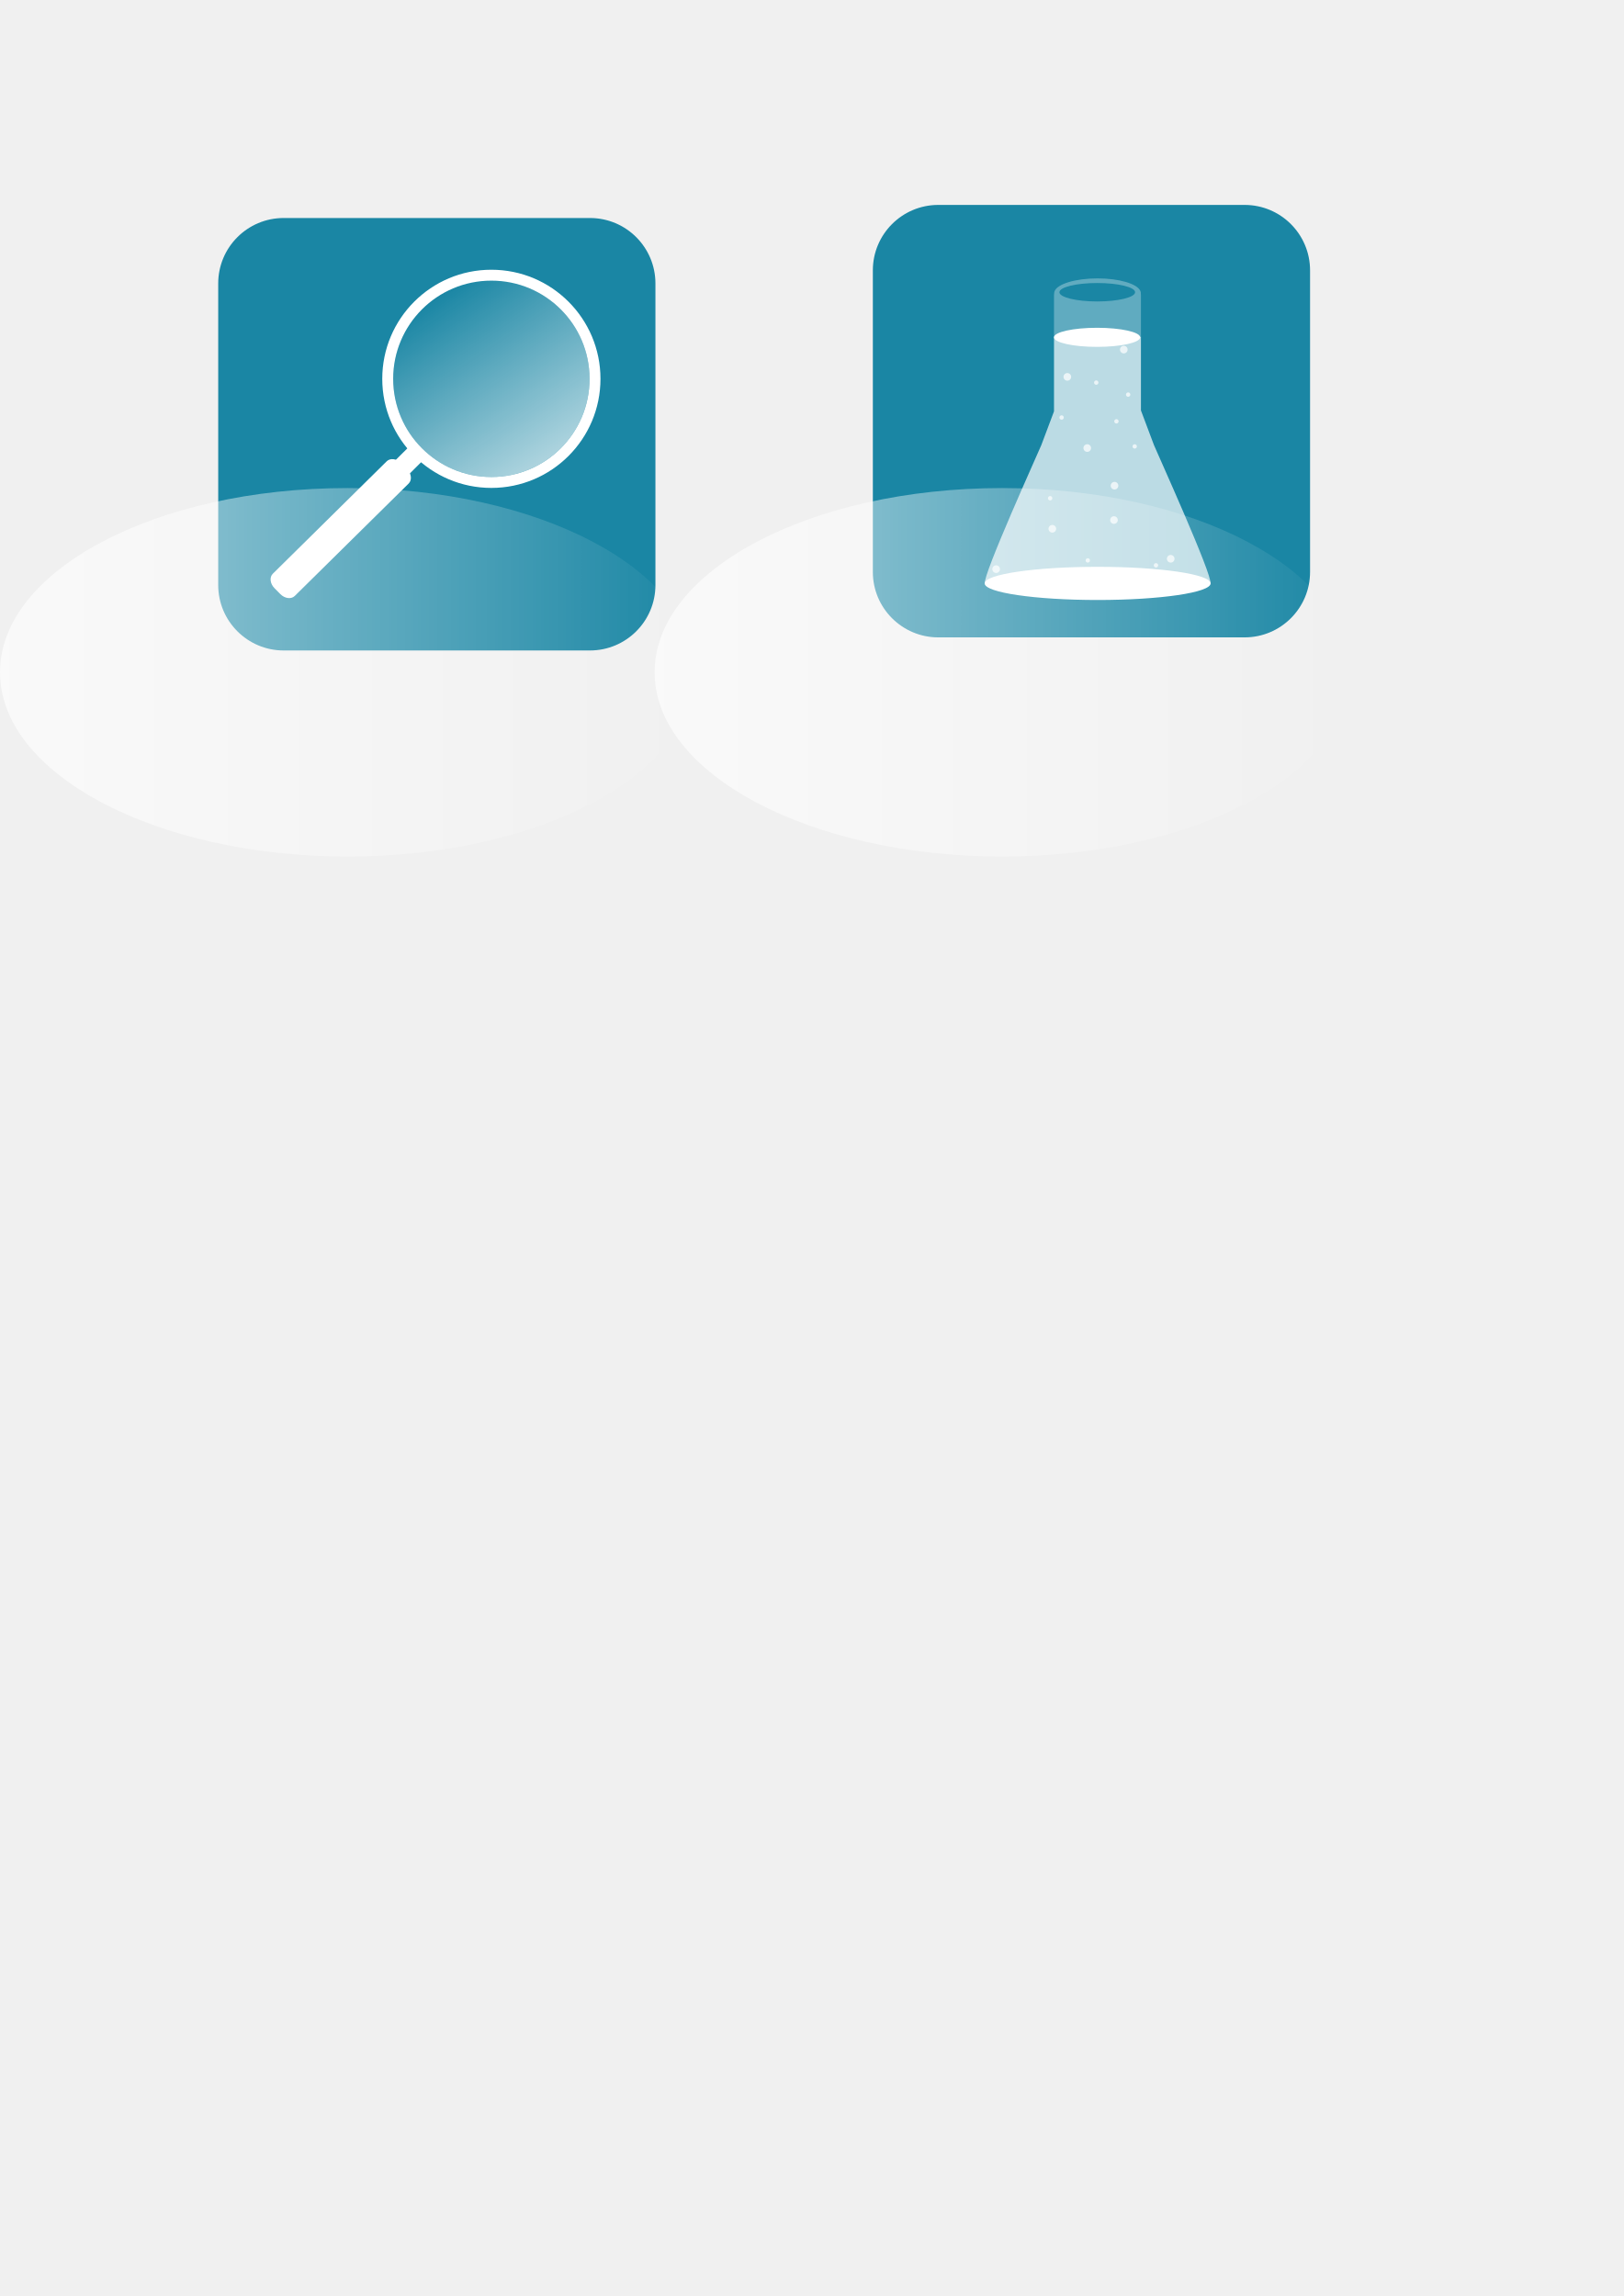
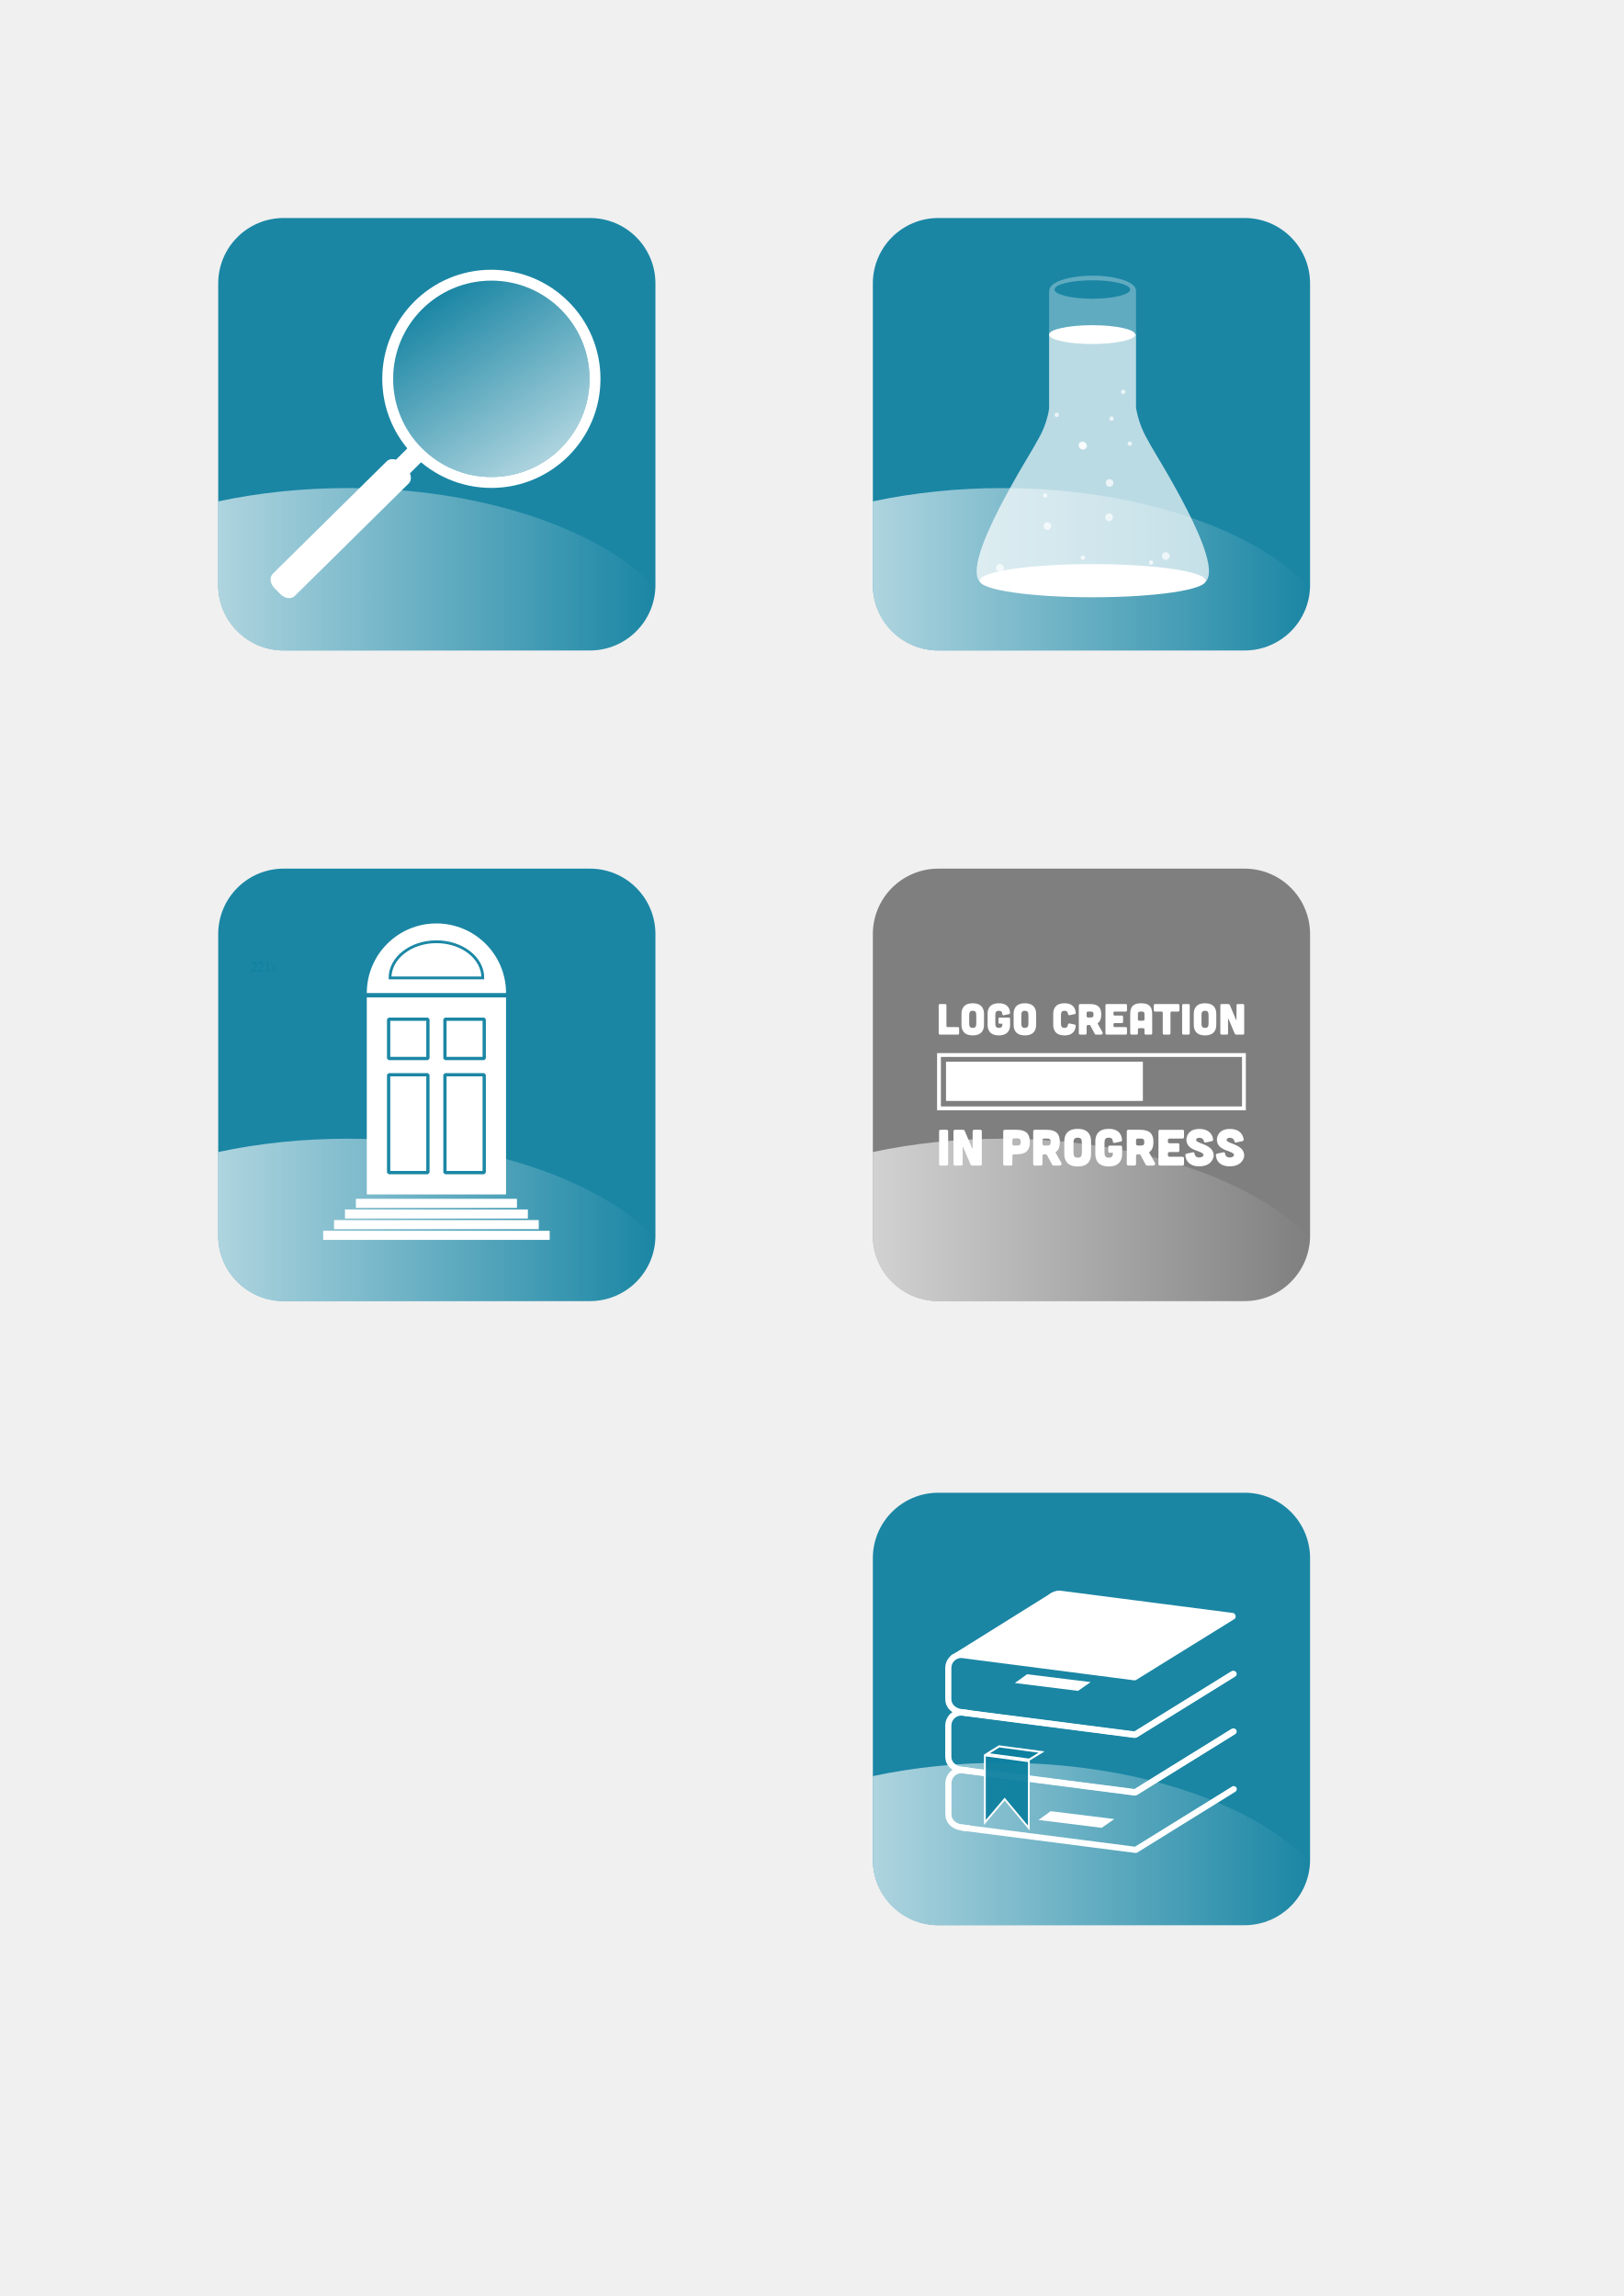
<svg xmlns="http://www.w3.org/2000/svg" xmlns:xlink="http://www.w3.org/1999/xlink" width="210mm" height="297mm" viewBox="0 0 744.094 1052.362" id="svg2" version="1.1">
  <defs id="defs4">
+     <marker orient="auto" refY="0.0" refX="0.0" id="Arrow1Lend" style="overflow:visible;">
+       <path id="path4478" d="M 0.0,0.0 L 5.0,-5.0 L -12.5,0.0 L 5.0,5.0 L 0.0,0.0 z " style="fill-rule:evenodd;stroke:#000000;stroke-width:1.0pt;" transform="scale(0.8) rotate(180) translate(12.5,0)" />
+     </marker>
    <linearGradient id="linearGradient5634">
      <stop style="stop-color:#ffffff;stop-opacity:1;" offset="0" id="stop5636" />
      <stop style="stop-color:#ffffff;stop-opacity:0;" offset="1" id="stop5638" />
    </linearGradient>
    <linearGradient xlink:href="#linearGradient5634" id="linearGradient5642" x1="180.178" y1="173.633" x2="270.178" y2="173.633" gradientUnits="userSpaceOnUse" gradientTransform="translate(-494.6288,-82.80299)" />
-     <linearGradient xlink:href="#linearGradient5634" id="linearGradient5671" x1="25.611" y1="325.961" x2="534.389" y2="325.961" gradientUnits="userSpaceOnUse" gradientTransform="matrix(0.6260026,0,0,0.9999999,-16.03256,-17.82083)" />
-     <linearGradient xlink:href="#linearGradient5634" id="linearGradient5671-7" x1="25.611" y1="325.961" x2="534.389" y2="325.961" gradientUnits="userSpaceOnUse" gradientTransform="matrix(0.6260026,0,0,0.9999999,283.9674,-17.82083)" />
+     <linearGradient xlink:href="#linearGradient5634" id="linearGradient6568" x1="100.011" y1="302.92" x2="300.351" y2="302.92" gradientUnits="userSpaceOnUse" gradientTransform="translate(0,-42)" />
+     <linearGradient xlink:href="#linearGradient5634" id="linearGradient6568-0" x1="100.011" y1="302.92" x2="300.351" y2="302.92" gradientUnits="userSpaceOnUse" gradientTransform="translate(299.9886,-41.99999)" />
+     <linearGradient xlink:href="#linearGradient5634" id="linearGradient6568-7" x1="100.011" y1="302.92" x2="300.351" y2="302.92" gradientUnits="userSpaceOnUse" gradientTransform="translate(-8.4311686e-7,256.2159)" />
+     <linearGradient xlink:href="#linearGradient5634" id="linearGradient4307" gradientUnits="userSpaceOnUse" gradientTransform="translate(300,256.2159)" x1="100.011" y1="302.92" x2="300.351" y2="302.92" />
+     <linearGradient xlink:href="#linearGradient5634" id="linearGradient6568-3" x1="100.011" y1="302.92" x2="300.351" y2="302.92" gradientUnits="userSpaceOnUse" gradientTransform="translate(300,542.2676)" />
  </defs>
  <g id="layer1">
    <rect style="fill:#0d809f;fill-opacity:0.941" id="rect4136" width="200.363" height="198.216" x="100" y="99.924" rx="30" ry="30" />
    <path style="fill:#ffffff;fill-opacity:1" d="m 225.178,123.633 a 50,50 0 0 0 -50,50 50,50 0 0 0 50,50 50,50 0 0 0 50,-50 50,50 0 0 0 -50,-50 z m 0,5 a 45,45 0 0 1 45,45 45,45 0 0 1 -45,45 45,45 0 0 1 -45,-45 45,45 0 0 1 45,-45 z" id="path4152" />
    <rect style="fill:#ffffff;fill-opacity:1" id="rect4174" width="81.576" height="14.312" x="-99.887" y="274.97" rx="4.101" ry="5.263" transform="matrix(0.7116299,-0.7025545,0.7025545,0.7116299,0,0)" />
    <circle style="fill:url(#linearGradient5642);fill-opacity:1;opacity:0.642" id="path4190" cx="-269.45" cy="90.83" r="45" transform="matrix(-0.5553658,-0.8316062,0.8316062,-0.5553658,0,0)" />
    <rect style="fill:#ffffff;fill-opacity:1" id="rect4174-6" width="50.981" height="8.945" x="-58.025" y="277.355" rx="2.563" ry="3.29" transform="matrix(0.7083186,-0.7058929,0.699201,0.7149251,0,0)" />
-     <ellipse style="opacity:0.642;fill:url(#linearGradient5671);fill-opacity:1" id="path5659" cx="159.248" cy="308.14" rx="159.248" ry="84.439" />
-     <rect style="fill:#0d809f;fill-opacity:0.941" id="rect4136-6" width="200.363" height="198.216" x="400" y="93.924" rx="30" ry="30" />
-     <ellipse style="opacity:0.642;fill:url(#linearGradient5671-7);fill-opacity:1" id="path5659-8" cx="459.248" cy="308.14" rx="159.248" ry="84.439" />
-     <path style="opacity:0.7;fill:#ffffff;fill-opacity:1" d="M 483.018 154.336 L 483.018 188.541 C 479.957 196.676 477.584 203.076 477.193 204.033 C 475.902 207.198 450.078 264.171 451.369 267.336 C 452.66 270.501 500.435 267.336 503.018 267.336 C 505.6 267.336 553.375 270.501 554.666 267.336 C 555.957 264.171 530.133 207.198 528.842 204.033 C 528.445 203.06 526 196.462 522.861 188.123 L 522.861 154.336 L 483.018 154.336 z " id="path6230" />
-     <path style="opacity:0.308;fill:#ffffff;fill-opacity:1" d="m 483.018,154.336 39.844,0 0,-19.148 c 0,-0.233 -0.028,-0.456 -0.053,-0.68 a 19.863,6.726 0 0 0 0.019,-0.188 19.863,6.726 0 0 0 -0.244,-0.994 c -0.003,-0.009 -0.003,-0.019 -0.006,-0.027 a 19.687,6.726 0 0 1 -0.002,0.01 19.863,6.726 0 0 0 -19.613,-5.713 19.863,6.726 0 0 0 -19.701,5.936 19.687,6.726 0 0 1 -0.008,-0.047 c -0.014,0.052 -0.02,0.108 -0.033,0.16 a 19.863,6.726 0 0 0 -0.102,0.492 c -0.059,0.34 -0.102,0.687 -0.102,1.051 l 0,19.148 z m 19.82,-24.617 a 17.341,4.226 0 0 1 17.34,4.227 17.341,4.226 0 0 1 -17.34,4.227 17.341,4.226 0 0 1 -17.342,-4.227 17.341,4.226 0 0 1 17.342,-4.227 z" id="rect5787" />
-     <ellipse style="opacity:1;fill:#ffffff;fill-opacity:1;stroke-width:1.5;stroke-miterlimit:4;stroke-dasharray:none" id="path5924" cx="503.012" cy="267.402" rx="51.774" ry="7.601" />
-     <circle style="opacity:0.7;fill:#ffffff;fill-opacity:1;stroke-width:1.5;stroke-miterlimit:4;stroke-dasharray:none" id="path6039" cx="498.25" cy="205.362" r="1.75" />
-     <circle style="opacity:0.7;fill:#ffffff;fill-opacity:1;stroke-width:1.5;stroke-miterlimit:4;stroke-dasharray:none" id="path6039-2" cx="510.75" cy="222.612" r="1.75" />
-     <circle style="opacity:0.7;fill:#ffffff;fill-opacity:1;stroke-width:1.5;stroke-miterlimit:4;stroke-dasharray:none" id="path6039-3" cx="482.25" cy="242.362" r="1.75" />
-     <circle style="opacity:0.7;fill:#ffffff;fill-opacity:1;stroke-width:1.5;stroke-miterlimit:4;stroke-dasharray:none" id="path6039-7" cx="536.5" cy="256.112" r="1.75" />
-     <circle style="opacity:0.7;fill:#ffffff;fill-opacity:1;stroke-width:1.5;stroke-miterlimit:4;stroke-dasharray:none" id="path6039-5" cx="510.5" cy="238.362" r="1.75" />
-     <circle style="opacity:0.7;fill:#ffffff;fill-opacity:1;stroke-width:1.5;stroke-miterlimit:4;stroke-dasharray:none" id="path6039-9" cx="520" cy="204.612" r="1" />
-     <circle style="opacity:0.7;fill:#ffffff;fill-opacity:1;stroke-width:1.5;stroke-miterlimit:4;stroke-dasharray:none" id="path6039-9-2" cx="481.25" cy="228.362" r="1" />
-     <circle style="opacity:0.7;fill:#ffffff;fill-opacity:1;stroke-width:1.5;stroke-miterlimit:4;stroke-dasharray:none" id="path6039-9-28" cx="498.5" cy="256.862" r="1" />
-     <circle style="opacity:0.7;fill:#ffffff;fill-opacity:1;stroke-width:1.5;stroke-miterlimit:4;stroke-dasharray:none" id="path6039-9-9" cx="529.75" cy="259.112" r="1" />
-     <circle style="opacity:0.7;fill:#ffffff;fill-opacity:1;stroke-width:1.5;stroke-miterlimit:4;stroke-dasharray:none" id="path6039-9-7" cx="486.5" cy="191.362" r="1" />
-     <ellipse style="opacity:1;fill:#ffffff;fill-opacity:1;stroke-width:1.5;stroke-miterlimit:4;stroke-dasharray:none" id="path6113" cx="502.75" cy="154.612" rx="19.75" ry="4.375" />
-     <circle style="opacity:0.7;fill:#ffffff;fill-opacity:1;stroke-width:1.5;stroke-miterlimit:4;stroke-dasharray:none" id="path6039-9-7-3" cx="517" cy="180.862" r="1" />
-     <circle style="opacity:0.7;fill:#ffffff;fill-opacity:1;stroke-width:1.5;stroke-miterlimit:4;stroke-dasharray:none" id="path6039-3-6" cx="456.5" cy="260.862" r="1.75" />
-     <circle style="opacity:0.7;fill:#ffffff;fill-opacity:1;stroke-width:1.5;stroke-miterlimit:4;stroke-dasharray:none" id="path6039-9-7-31" cx="511.625" cy="193.112" r="1" />
-     <circle style="opacity:0.7;fill:#ffffff;fill-opacity:1;stroke-width:1.5;stroke-miterlimit:4;stroke-dasharray:none" id="path6039-94" cx="489.125" cy="172.737" r="1.75" />
-     <circle style="opacity:0.7;fill:#ffffff;fill-opacity:1;stroke-width:1.5;stroke-miterlimit:4;stroke-dasharray:none" id="path6039-78" cx="515" cy="160.237" r="1.75" />
-     <circle style="opacity:0.7;fill:#ffffff;fill-opacity:1;stroke-width:1.5;stroke-miterlimit:4;stroke-dasharray:none" id="path6039-9-4" cx="502.375" cy="175.362" r="1" />
+     <rect style="fill:#0d809f;fill-opacity:0.941" id="rect4136-6" width="200.363" height="198.216" x="400" y="99.924" rx="30" ry="30" />
+     <path style="opacity:0.7;fill:#ffffff;fill-opacity:1" d="m 480.768,153.086 0,34.205 c -1.293,8.842 -5.434,14.535 -5.824,15.492 -1.291,3.165 -35.512,55.718 -25.559,64.275 2.592,2.229 48.801,-0.972 51.383,-0.972 2.582,0 48.57,3.036 51.295,0.972 10.484,-7.938 -24.179,-61.11 -25.471,-64.275 -0.397,-0.973 -4.432,-6.51 -5.98,-15.91 l 0,-33.787 z" id="path6230" />
+     <path style="opacity:0.308;fill:#ffffff;fill-opacity:1" d="m 480.768,153.086 39.844,0 0,-19.148 c 0,-0.233 -0.028,-0.456 -0.053,-0.68 a 19.863,6.726 0 0 0 0.019,-0.188 19.863,6.726 0 0 0 -0.244,-0.994 c -0.003,-0.009 -0.003,-0.019 -0.006,-0.027 a 19.687,6.726 0 0 1 -0.002,0.01 19.863,6.726 0 0 0 -19.613,-5.713 19.863,6.726 0 0 0 -19.701,5.936 19.687,6.726 0 0 1 -0.008,-0.047 c -0.014,0.052 -0.02,0.108 -0.033,0.16 a 19.863,6.726 0 0 0 -0.102,0.492 c -0.059,0.34 -0.102,0.687 -0.102,1.051 l 0,19.148 z m 19.82,-24.617 a 17.341,4.226 0 0 1 17.34,4.227 17.341,4.226 0 0 1 -17.34,4.227 17.341,4.226 0 0 1 -17.342,-4.227 17.341,4.226 0 0 1 17.342,-4.227 z" id="rect5787" />
+     <ellipse style="opacity:1;fill:#ffffff;fill-opacity:1;stroke-width:1.5;stroke-miterlimit:4;stroke-dasharray:none" id="path5924" cx="500.762" cy="266.152" rx="51.774" ry="7.601" />
+     <circle style="opacity:0.7;fill:#ffffff;fill-opacity:1;stroke-width:1.5;stroke-miterlimit:4;stroke-dasharray:none" id="path6039" cx="496" cy="204.112" r="1.75" />
+     <circle style="opacity:0.7;fill:#ffffff;fill-opacity:1;stroke-width:1.5;stroke-miterlimit:4;stroke-dasharray:none" id="path6039-2" cx="508.5" cy="221.362" r="1.75" />
+     <circle style="opacity:0.7;fill:#ffffff;fill-opacity:1;stroke-width:1.5;stroke-miterlimit:4;stroke-dasharray:none" id="path6039-3" cx="480" cy="241.112" r="1.75" />
+     <circle style="opacity:0.7;fill:#ffffff;fill-opacity:1;stroke-width:1.5;stroke-miterlimit:4;stroke-dasharray:none" id="path6039-7" cx="534.25" cy="254.862" r="1.75" />
+     <circle style="opacity:0.7;fill:#ffffff;fill-opacity:1;stroke-width:1.5;stroke-miterlimit:4;stroke-dasharray:none" id="path6039-5" cx="508.25" cy="237.112" r="1.75" />
+     <circle style="opacity:0.7;fill:#ffffff;fill-opacity:1;stroke-width:1.5;stroke-miterlimit:4;stroke-dasharray:none" id="path6039-9" cx="517.75" cy="203.362" r="1" />
+     <circle style="opacity:0.7;fill:#ffffff;fill-opacity:1;stroke-width:1.5;stroke-miterlimit:4;stroke-dasharray:none" id="path6039-9-2" cx="479" cy="227.112" r="1" />
+     <circle style="opacity:0.7;fill:#ffffff;fill-opacity:1;stroke-width:1.5;stroke-miterlimit:4;stroke-dasharray:none" id="path6039-9-28" cx="496.25" cy="255.612" r="1" />
+     <circle style="opacity:0.7;fill:#ffffff;fill-opacity:1;stroke-width:1.5;stroke-miterlimit:4;stroke-dasharray:none" id="path6039-9-9" cx="527.5" cy="257.862" r="1" />
+     <circle style="opacity:0.7;fill:#ffffff;fill-opacity:1;stroke-width:1.5;stroke-miterlimit:4;stroke-dasharray:none" id="path6039-9-7" cx="484.25" cy="190.112" r="1" />
+     <ellipse style="opacity:1;fill:#ffffff;fill-opacity:1;stroke-width:1.5;stroke-miterlimit:4;stroke-dasharray:none" id="path6113" cx="500.5" cy="153.362" rx="19.75" ry="4.311" />
+     <circle style="opacity:0.7;fill:#ffffff;fill-opacity:1;stroke-width:1.5;stroke-miterlimit:4;stroke-dasharray:none" id="path6039-9-7-3" cx="514.75" cy="179.612" r="1" />
+     <circle style="opacity:0.7;fill:#ffffff;fill-opacity:1;stroke-width:1.5;stroke-miterlimit:4;stroke-dasharray:none" id="path6039-3-6" cx="458.25" cy="260.301" r="1.75" />
+     <circle style="opacity:0.7;fill:#ffffff;fill-opacity:1;stroke-width:1.5;stroke-miterlimit:4;stroke-dasharray:none" id="path6039-9-7-31" cx="509.375" cy="191.862" r="1" />
+     <circle style="opacity:0.7;fill:#ffffff;fill-opacity:1;stroke-width:1.5;stroke-miterlimit:4;stroke-dasharray:none" id="path6039-94" cx="496.375" cy="204.362" r="1.75" />
+     <path style="fill:url(#linearGradient6568);fill-opacity:1;opacity:0.646" d="m 159.259,223.701 a 159.248,84.439 0 0 0 -59.248,6.105 l 0,38.334 c 0,16.62 13.38,30 30,30 l 140.363,0 c 16.308,0 29.487,-12.885 29.977,-29.07 A 159.248,84.439 0 0 0 159.259,223.701 Z" id="rect4136-5" />
+     <path style="opacity:0.646;fill:url(#linearGradient6568-0);fill-opacity:1" d="M 459.248,223.701 A 159.248,84.439 0 0 0 400,229.806 l 0,38.334 c 0,16.62 13.38,30 30,30 l 140.363,0 c 16.308,0 29.487,-12.885 29.977,-29.07 A 159.248,84.439 0 0 0 459.248,223.701 Z" id="rect4136-5-1" />
+     <g id="g4240">
+       <rect ry="30" rx="30" y="398.14" x="100" height="198.216" width="200.363" id="rect4136-60" style="fill:#0d809f;fill-opacity:0.941" />
+       <path id="rect4136-5-8" d="m 159.259,521.917 a 159.248,84.439 0 0 0 -59.248,6.105 l 0,38.334 c 0,16.62 13.38,30 30,30 l 140.363,0 c 16.308,0 29.487,-12.885 29.977,-29.07 A 159.248,84.439 0 0 0 159.259,521.917 Z" style="opacity:0.646;fill:url(#linearGradient6568-7);fill-opacity:1" />
+       <g transform="translate(8.644495,-4.883885)" id="g4803">
+         <g id="g4776">
+           <rect transform="scale(1,-1)" y="-558.507" x="154.453" height="4.162" width="73.805" id="rect4298-7" style="opacity:1;fill:#ffffff;fill-opacity:1;stroke-width:1.5;stroke-miterlimit:4;stroke-dasharray:none" />
+           <rect transform="scale(1,-1)" y="-563.4" x="149.453" height="4.162" width="83.805" id="rect4298-7-9" style="opacity:1;fill:#ffffff;fill-opacity:1;stroke-width:1.5;stroke-miterlimit:4;stroke-dasharray:none" />
+           <rect transform="scale(1,-1)" y="-568.265" x="144.453" height="4.162" width="93.805" id="rect4298-7-9-2" style="opacity:1;fill:#ffffff;fill-opacity:1;stroke-width:1.5;stroke-miterlimit:4;stroke-dasharray:none" />
+           <rect transform="scale(1,-1)" y="-573.177" x="139.453" height="4.162" width="103.805" id="rect4298-7-9-2-0" style="opacity:1;fill:#ffffff;fill-opacity:1;stroke-width:1.5;stroke-miterlimit:4;stroke-dasharray:none" />
+         </g>
+         <g id="g4782">
+           <rect y="462.043" x="159.453" height="90.302" width="63.805" id="rect4298" style="opacity:1;fill:#ffffff;fill-opacity:1;stroke-width:1.5;stroke-miterlimit:4;stroke-dasharray:none" />
+           <rect y="472.043" x="169.453" height="18" width="18" id="rect4298-2" style="opacity:1;fill:#ffffff;fill-opacity:1;stroke:#0d809f;stroke-width:1.5;stroke-linecap:butt;stroke-linejoin:bevel;stroke-miterlimit:4;stroke-dasharray:none;stroke-opacity:0.941" />
+           <rect y="472.043" x="195.258" height="18" width="18" id="rect4298-2-5" style="opacity:1;fill:#ffffff;fill-opacity:1;stroke:#0d809f;stroke-width:1.5;stroke-linejoin:bevel;stroke-miterlimit:4;stroke-dasharray:none;stroke-opacity:0.941" />
+           <rect y="497.487" x="169.453" height="44.857" width="18" id="rect4298-2-9" style="opacity:1;fill:#ffffff;fill-opacity:1;stroke:#0d809f;stroke-width:1.5;stroke-linejoin:bevel;stroke-miterlimit:4;stroke-dasharray:none;stroke-opacity:0.941" />
+           <rect y="497.487" x="195.258" height="44.857" width="18" id="rect4298-2-9-2" style="opacity:1;fill:#ffffff;fill-opacity:1;stroke:#0d809f;stroke-width:1.5;stroke-linejoin:bevel;stroke-miterlimit:4;stroke-dasharray:none;stroke-opacity:0.941" />
+         </g>
+         <g id="g4795">
+           <path d="m 159.453,460.043 a 31.902,31.902 0 0 1 31.902,-31.902 31.902,31.902 0 0 1 31.902,31.902 h -31.902 z" id="path4290" style="opacity:1;fill:#ffffff;fill-opacity:1;stroke-width:1.5;stroke-miterlimit:4;stroke-dasharray:none" />
+           <g id="g4789">
+             <path style="opacity:1;fill:#ffffff;fill-opacity:1;stroke:#0d809f;stroke-width:1.285;stroke-miterlimit:4;stroke-dasharray:none;stroke-opacity:0.941" id="path4290-8" d="m 170.095,453.095 a 21.26,16.562 0 0 1 21.26,-16.562 21.26,16.562 0 0 1 21.26,16.562 h -21.26 z" />
+             <text xml:space="preserve" style="font-style:normal;font-weight:normal;font-size:40px;line-height:125%;font-family:sans-serif;letter-spacing:0px;word-spacing:0px;fill:#0d809f;fill-opacity:1;stroke:none;stroke-width:1px;stroke-linecap:butt;stroke-linejoin:miter;stroke-opacity:0.941" x="191.385" y="450.092" id="text4360">
+               <tspan id="tspan4362" x="191.385" y="450.092" style="font-style:normal;font-variant:normal;font-weight:normal;font-stretch:normal;font-size:6.25px;font-family:Palatino;-inkscape-font-specification:Palatino;text-align:center;text-anchor:middle;fill:#0d809f;fill-opacity:1;stroke:none;stroke-opacity:0.941">221<tspan style="font-size:3.75px" id="tspan4774">B</tspan>
+               </tspan>
+             </text>
+           </g>
+         </g>
+       </g>
+     </g>
+     <g id="g4705">
+       <g id="g4701">
+         <rect style="fill:#787878;fill-opacity:0.941" id="rect4136-60-5" width="200.363" height="198.216" x="400" y="398.14" rx="30" ry="30" />
+         <path style="opacity:0.646;fill:url(#linearGradient4307);fill-opacity:1" d="m 459.259,521.917 a 159.248,84.439 0 0 0 -59.248,6.105 l 0,38.334 c 0,16.62 13.38,30 30,30 l 140.363,0 c 16.308,0 29.487,-12.885 29.977,-29.07 A 159.248,84.439 0 0 0 459.259,521.917 Z" id="rect4136-5-8-3" />
+       </g>
+       <g id="g4532">
+         <g id="g4412" transform="translate(0.1813126,11.39393)">
+           <rect y="472.17" x="430.128" height="24.44" width="139.745" id="rect4380" style="opacity:1;fill:none;fill-opacity:1;stroke:#ffffff;stroke-width:1.755;stroke-miterlimit:4;stroke-dasharray:none;stroke-opacity:1" />
+           <rect y="475.219" x="433.354" height="18" width="90.209" id="rect4382" style="opacity:1;fill:#ffffff;fill-opacity:1;stroke:none;stroke-width:1.5;stroke-miterlimit:4;stroke-dasharray:none;stroke-opacity:1" />
+         </g>
+         <g transform="scale(1.013903,0.9862877)" style="font-style:normal;font-weight:normal;font-size:20.278px;line-height:125%;font-family:sans-serif;letter-spacing:0px;word-spacing:0px;fill:#000000;fill-opacity:1;stroke:none;stroke-width:1px;stroke-linecap:butt;stroke-linejoin:miter;stroke-opacity:1" id="text4390">
+           <path d="m 427.162,466.604 c 0.406,0 0.608,0.203 0.608,0.608 l 0,9.49 c 0,0.385 0.223,0.608 0.608,0.608 l 4.522,0 c 0.406,0 0.608,0.203 0.608,0.608 l 0,2.271 c 0,0.406 -0.203,0.608 -0.608,0.608 l -8.01,0 c -0.385,0 -0.608,-0.223 -0.608,-0.608 l 0,-12.978 c 0,-0.406 0.223,-0.608 0.608,-0.608 l 2.271,0 z" style="font-style:normal;font-variant:normal;font-weight:normal;font-stretch:normal;font-family:Cubano;-inkscape-font-specification:Cubano;fill:#ffffff;fill-opacity:1" id="path4508" />
+           <path d="m 444.755,471.167 c 0,-1.338 -0.284,-4.928 -5.09,-4.928 -4.806,0 -5.09,3.589 -5.09,4.928 l 0,5.07 c 0,1.338 0.284,4.928 5.09,4.928 4.806,0 5.09,-3.589 5.09,-4.928 l 0,-5.07 z m -3.488,3.995 c 0,1.561 -0.101,2.514 -1.602,2.514 -1.501,0 -1.602,-0.953 -1.602,-2.514 l 0,-2.92 c 0,-1.561 0.101,-2.514 1.602,-2.514 1.501,0 1.602,0.953 1.602,2.514 l 0,2.92 z" style="font-style:normal;font-variant:normal;font-weight:normal;font-stretch:normal;font-family:Cubano;-inkscape-font-specification:Cubano;fill:#ffffff;fill-opacity:1" id="path4510" />
+           <path d="m 446.378,476.236 c 0,1.338 0.284,4.928 5.09,4.928 4.806,0 5.09,-3.589 5.09,-4.928 l 0,-2.738 c 0,-0.406 -0.203,-0.608 -0.608,-0.608 l -4.056,0 c -0.385,0 -0.608,0.203 -0.608,0.608 l 0,1.622 c 0,0.385 0.223,0.608 0.608,0.608 l 1.176,0 c 0,0.994 -0.101,1.947 -1.602,1.947 -1.501,0 -1.602,-0.953 -1.602,-2.514 l 0,-2.92 c 0,-1.561 0.101,-2.514 1.602,-2.514 1.156,0 1.501,0.568 1.582,1.541 0.041,0.426 0.264,0.608 0.669,0.527 l 2.291,-0.507 c 0.365,-0.081 0.548,-0.304 0.527,-0.669 -0.101,-1.582 -0.811,-4.38 -5.07,-4.38 -4.806,0 -5.09,3.589 -5.09,4.928 l 0,5.07 z" style="font-style:normal;font-variant:normal;font-weight:normal;font-stretch:normal;font-family:Cubano;-inkscape-font-specification:Cubano;fill:#ffffff;fill-opacity:1" id="path4512" />
+           <path d="m 468.32,471.167 c 0,-1.338 -0.284,-4.928 -5.09,-4.928 -4.806,0 -5.09,3.589 -5.09,4.928 l 0,5.07 c 0,1.338 0.284,4.928 5.09,4.928 4.806,0 5.09,-3.589 5.09,-4.928 l 0,-5.07 z m -3.488,3.995 c 0,1.561 -0.101,2.514 -1.602,2.514 -1.501,0 -1.602,-0.953 -1.602,-2.514 l 0,-2.92 c 0,-1.561 0.101,-2.514 1.602,-2.514 1.501,0 1.602,0.953 1.602,2.514 l 0,2.92 z" style="font-style:normal;font-variant:normal;font-weight:normal;font-stretch:normal;font-family:Cubano;-inkscape-font-specification:Cubano;fill:#ffffff;fill-opacity:1" id="path4514" />
+           <path d="m 476.042,476.236 c 0,1.338 0.284,4.928 5.09,4.928 4.319,0 4.988,-2.9 5.07,-4.441 0.02,-0.304 -0.162,-0.527 -0.446,-0.588 l -2.291,-0.507 c -0.406,-0.101 -0.73,0.162 -0.791,0.588 -0.122,0.933 -0.426,1.46 -1.541,1.46 -1.501,0 -1.602,-0.953 -1.602,-2.514 l 0,-2.92 c 0,-1.561 0.101,-2.514 1.602,-2.514 1.095,0 1.46,0.527 1.561,1.419 0.061,0.426 0.385,0.71 0.811,0.629 l 2.251,-0.507 c 0.284,-0.061 0.466,-0.284 0.446,-0.568 -0.081,-1.561 -0.75,-4.461 -5.07,-4.461 -4.806,0 -5.09,3.589 -5.09,4.928 l 0,5.07 z" style="font-style:normal;font-variant:normal;font-weight:normal;font-stretch:normal;font-family:Cubano;-inkscape-font-specification:Cubano;fill:#ffffff;fill-opacity:1" id="path4516" />
+           <path d="m 496.149,475.709 c -0.041,-0.101 -0.02,-0.203 0.061,-0.264 1.075,-0.771 1.541,-2.089 1.541,-3.974 0,-3.326 -1.46,-4.867 -5.07,-4.867 l -4.441,0 c -0.365,0 -0.629,0.264 -0.629,0.629 l 0,12.937 c 0,0.365 0.264,0.629 0.629,0.629 l 2.271,0 c 0.365,0 0.629,-0.264 0.629,-0.629 l 0,-3.204 c 0,-0.365 0.264,-0.629 0.629,-0.629 l 0.811,0 c 0.061,0 0.122,0.041 0.162,0.101 l 2.109,4.076 c 0.081,0.183 0.264,0.284 0.466,0.284 l 2.312,0 c 0.629,0 0.953,-0.568 0.669,-1.095 l -2.149,-3.995 z m -3.346,-5.617 c 0.973,0 1.46,0.122 1.46,1.379 0,1.257 -0.487,1.379 -1.46,1.379 l -1.034,0 c -0.365,0 -0.629,-0.264 -0.629,-0.629 l 0,-1.501 c 0,-0.365 0.264,-0.629 0.629,-0.629 l 1.034,0 z" style="font-style:normal;font-variant:normal;font-weight:normal;font-stretch:normal;font-family:Cubano;-inkscape-font-specification:Cubano;fill:#ffffff;fill-opacity:1" id="path4518" />
+           <path d="m 508.777,466.604 c 0.406,0 0.608,0.203 0.608,0.608 l 0,2.271 c 0,0.385 -0.203,0.608 -0.608,0.608 l -4.907,0 c -0.385,0 -0.608,0.203 -0.608,0.608 l 0,0.649 c 0,0.385 0.223,0.608 0.608,0.608 l 3.143,0 c 0.406,0 0.608,0.203 0.608,0.608 l 0,2.271 c 0,0.385 -0.203,0.608 -0.608,0.608 l -3.143,0 c -0.385,0 -0.608,0.203 -0.608,0.608 l 0,0.649 c 0,0.385 0.223,0.608 0.608,0.608 l 4.907,0 c 0.406,0 0.608,0.203 0.608,0.608 l 0,2.271 c 0,0.406 -0.203,0.608 -0.608,0.608 l -8.517,0 c -0.385,0 -0.608,-0.223 -0.608,-0.608 l 0,-12.978 c 0,-0.406 0.223,-0.608 0.608,-0.608 l 8.517,0 z" style="font-style:normal;font-variant:normal;font-weight:normal;font-stretch:normal;font-family:Cubano;-inkscape-font-specification:Cubano;fill:#ffffff;fill-opacity:1" id="path4520" />
+           <path d="m 520.774,480.109 c 0,0.446 -0.203,0.689 -0.608,0.689 l -2.271,0 c -0.385,0 -0.608,-0.203 -0.608,-0.608 l 0,-1.764 c 0,-0.406 -0.203,-0.608 -0.608,-0.608 l -1.744,0 c -0.385,0 -0.608,0.203 -0.608,0.608 l 0,1.764 c 0,0.406 -0.203,0.608 -0.608,0.608 l -2.271,0 c -0.385,0 -0.608,-0.243 -0.608,-0.689 l 0,-8.598 c 0,-2.555 0.406,-5.272 4.968,-5.272 4.563,0 4.968,2.717 4.968,5.272 l 0,8.598 z m -3.488,-8.598 c 0,-0.973 -0.142,-1.46 -1.48,-1.46 -1.338,0 -1.48,0.487 -1.48,1.46 l 0,2.21 c 0,0.385 0.223,0.608 0.608,0.608 l 1.744,0 c 0.406,-0.02 0.608,-0.223 0.608,-0.629 l 0,-2.19 z" style="font-style:normal;font-variant:normal;font-weight:normal;font-stretch:normal;font-family:Cubano;-inkscape-font-specification:Cubano;fill:#ffffff;fill-opacity:1" id="path4522" />
+           <path d="m 525.551,470.7 c 0,-0.406 -0.203,-0.608 -0.608,-0.608 l -2.839,0 c -0.385,0 -0.608,-0.223 -0.608,-0.608 l 0,-2.271 c 0,-0.406 0.223,-0.608 0.608,-0.608 l 10.382,0 c 0.406,0 0.608,0.203 0.608,0.608 l 0,2.271 c 0,0.385 -0.203,0.608 -0.608,0.608 l -2.839,0 c -0.385,0 -0.608,0.203 -0.608,0.608 l 0,9.49 c 0,0.385 -0.203,0.608 -0.608,0.608 l -2.271,0 c -0.385,0 -0.608,-0.223 -0.608,-0.608 l 0,-9.49 z" style="font-style:normal;font-variant:normal;font-weight:normal;font-stretch:normal;font-family:Cubano;-inkscape-font-specification:Cubano;fill:#ffffff;fill-opacity:1" id="path4524" />
+           <path d="m 537.146,466.604 c 0.406,0 0.608,0.203 0.608,0.608 l 0,12.978 c 0,0.385 -0.203,0.608 -0.608,0.608 l -2.231,0 c -0.385,0 -0.608,-0.223 -0.608,-0.608 l 0,-12.978 c 0,-0.406 0.223,-0.608 0.608,-0.608 l 2.231,0 z" style="font-style:normal;font-variant:normal;font-weight:normal;font-stretch:normal;font-family:Cubano;-inkscape-font-specification:Cubano;fill:#ffffff;fill-opacity:1" id="path4526" />
+           <path d="m 549.749,471.167 c 0,-1.338 -0.284,-4.928 -5.09,-4.928 -4.806,0 -5.09,3.589 -5.09,4.928 l 0,5.07 c 0,1.338 0.284,4.928 5.09,4.928 4.806,0 5.09,-3.589 5.09,-4.928 l 0,-5.07 z m -3.488,3.995 c 0,1.561 -0.101,2.514 -1.602,2.514 -1.501,0 -1.602,-0.953 -1.602,-2.514 l 0,-2.92 c 0,-1.561 0.101,-2.514 1.602,-2.514 1.501,0 1.602,0.953 1.602,2.514 l 0,2.92 z" style="font-style:normal;font-variant:normal;font-weight:normal;font-stretch:normal;font-family:Cubano;-inkscape-font-specification:Cubano;fill:#ffffff;fill-opacity:1" id="path4528" />
+           <path d="m 555.164,466.604 c 0.345,0 0.568,0.142 0.71,0.466 l 2.758,6.753 c 0.081,0.183 0.243,0.142 0.243,-0.061 l 0,-6.55 c 0,-0.406 0.223,-0.608 0.608,-0.608 l 2.271,0 c 0.406,0 0.608,0.203 0.608,0.608 l 0,12.978 c 0,0.385 -0.203,0.608 -0.608,0.608 l -2.981,0 c -0.345,0 -0.568,-0.142 -0.71,-0.466 l -2.758,-6.753 c -0.081,-0.182 -0.243,-0.142 -0.243,0.061 l 0,6.55 c 0,0.385 -0.203,0.608 -0.608,0.608 l -2.271,0 c -0.385,0 -0.608,-0.223 -0.608,-0.608 l 0,-12.978 c 0,-0.406 0.223,-0.608 0.608,-0.608 l 2.981,0 z" style="font-style:normal;font-variant:normal;font-weight:normal;font-stretch:normal;font-family:Cubano;-inkscape-font-specification:Cubano;fill:#ffffff;fill-opacity:1" id="path4530" />
+         </g>
+         <g transform="scale(1.021138,0.9792999)" style="font-style:normal;font-weight:normal;font-size:20.423px;line-height:125%;font-family:sans-serif;letter-spacing:0px;word-spacing:0px;fill:#000000;fill-opacity:1;stroke:none;stroke-width:1px;stroke-linecap:butt;stroke-linejoin:miter;stroke-opacity:1" id="text4390-0">
+           <path d="m 424.798,528.777 c 0.478,0 0.718,0.239 0.718,0.718 l 0,15.308 c 0,0.454 -0.239,0.718 -0.718,0.718 l -2.631,0 c -0.454,0 -0.718,-0.263 -0.718,-0.718 l 0,-15.308 c 0,-0.478 0.263,-0.718 0.718,-0.718 l 2.631,0 z" style="font-style:normal;font-variant:normal;font-weight:normal;font-stretch:normal;font-size:23.919px;font-family:Cubano;-inkscape-font-specification:Cubano;fill:#ffffff;fill-opacity:1" id="path4487" />
+           <path d="m 432.13,528.777 c 0.407,0 0.67,0.167 0.837,0.55 l 3.253,7.965 c 0.096,0.215 0.287,0.167 0.287,-0.072 l 0,-7.726 c 0,-0.478 0.263,-0.718 0.718,-0.718 l 2.679,0 c 0.478,0 0.718,0.239 0.718,0.718 l 0,15.308 c 0,0.454 -0.239,0.718 -0.718,0.718 l -3.516,0 c -0.407,0 -0.67,-0.167 -0.837,-0.55 l -3.253,-7.965 c -0.096,-0.215 -0.287,-0.167 -0.287,0.072 l 0,7.726 c 0,0.454 -0.239,0.718 -0.718,0.718 l -2.679,0 c -0.454,0 -0.718,-0.263 -0.718,-0.718 l 0,-15.308 c 0,-0.478 0.263,-0.718 0.718,-0.718 l 3.516,0 z" style="font-style:normal;font-variant:normal;font-weight:normal;font-stretch:normal;font-size:23.919px;font-family:Cubano;-inkscape-font-specification:Cubano;fill:#ffffff;fill-opacity:1" id="path4489" />
+           <path d="m 450.945,528.777 c -0.478,0.024 -0.718,0.263 -0.718,0.742 l 0,15.285 c 0,0.454 0.263,0.718 0.718,0.718 l 2.679,0 c 0.478,0 0.718,-0.239 0.718,-0.718 l 0,-3.827 c 0,-0.478 0.263,-0.718 0.718,-0.718 l 1.148,0 c 4.258,0 5.98,-1.818 5.98,-5.741 0,-3.923 -1.722,-5.741 -5.98,-5.741 l -5.262,0 z m 4.114,7.367 c -0.454,0 -0.718,-0.263 -0.718,-0.718 l 0,-1.818 c 0,-0.478 0.263,-0.718 0.718,-0.718 l 1.292,0 c 1.148,0 1.722,0.144 1.722,1.627 0,1.483 -0.574,1.627 -1.722,1.627 l -1.292,0 z" style="font-style:normal;font-variant:normal;font-weight:normal;font-stretch:normal;font-size:23.919px;font-family:Cubano;-inkscape-font-specification:Cubano;fill:#ffffff;fill-opacity:1" id="path4491" />
+           <path d="m 473.752,539.517 c -0.048,-0.12 -0.024,-0.239 0.072,-0.311 1.268,-0.909 1.818,-2.464 1.818,-4.688 0,-3.923 -1.722,-5.741 -5.98,-5.741 l -5.238,0 c -0.431,0 -0.742,0.311 -0.742,0.742 l 0,15.261 c 0,0.431 0.311,0.742 0.742,0.742 l 2.679,0 c 0.431,0 0.742,-0.311 0.742,-0.742 l 0,-3.779 c 0,-0.431 0.311,-0.742 0.742,-0.742 l 0.957,0 c 0.072,0 0.144,0.048 0.191,0.12 l 2.488,4.808 c 0.096,0.215 0.311,0.335 0.55,0.335 l 2.727,0 c 0.742,0 1.124,-0.67 0.789,-1.292 l -2.535,-4.712 z m -3.947,-6.626 c 1.148,0 1.722,0.144 1.722,1.627 0,1.483 -0.574,1.627 -1.722,1.627 l -1.22,0 c -0.431,0 -0.742,-0.311 -0.742,-0.742 l 0,-1.77 c 0,-0.431 0.311,-0.742 0.742,-0.742 l 1.22,0 z" style="font-style:normal;font-variant:normal;font-weight:normal;font-stretch:normal;font-size:23.919px;font-family:Cubano;-inkscape-font-specification:Cubano;fill:#ffffff;fill-opacity:1" id="path4493" />
+           <path d="m 489.652,534.159 c 0,-1.579 -0.335,-5.812 -6.004,-5.812 -5.669,0 -6.004,4.234 -6.004,5.812 l 0,5.98 c 0,1.579 0.335,5.812 6.004,5.812 5.669,0 6.004,-4.234 6.004,-5.812 l 0,-5.98 z m -4.114,4.712 c 0,1.842 -0.12,2.966 -1.89,2.966 -1.77,0 -1.89,-1.124 -1.89,-2.966 l 0,-3.444 c 0,-1.842 0.12,-2.966 1.89,-2.966 1.77,0 1.89,1.124 1.89,2.966 l 0,3.444 z" style="font-style:normal;font-variant:normal;font-weight:normal;font-stretch:normal;font-size:23.919px;font-family:Cubano;-inkscape-font-specification:Cubano;fill:#ffffff;fill-opacity:1" id="path4495" />
+           <path d="m 491.567,540.139 c 0,1.579 0.335,5.812 6.004,5.812 5.669,0 6.004,-4.234 6.004,-5.812 l 0,-3.229 c 0,-0.478 -0.239,-0.718 -0.718,-0.718 l -4.784,0 c -0.454,0 -0.718,0.239 -0.718,0.718 l 0,1.914 c 0,0.454 0.263,0.718 0.718,0.718 l 1.387,0 c 0,1.172 -0.12,2.296 -1.89,2.296 -1.77,0 -1.89,-1.124 -1.89,-2.966 l 0,-3.444 c 0,-1.842 0.12,-2.966 1.89,-2.966 1.363,0 1.77,0.67 1.866,1.818 0.048,0.502 0.311,0.718 0.789,0.622 l 2.703,-0.598 c 0.431,-0.096 0.646,-0.359 0.622,-0.789 -0.12,-1.866 -0.957,-5.167 -5.98,-5.167 -5.669,0 -6.004,4.234 -6.004,5.812 l 0,5.98 z" style="font-style:normal;font-variant:normal;font-weight:normal;font-stretch:normal;font-size:23.919px;font-family:Cubano;-inkscape-font-specification:Cubano;fill:#ffffff;fill-opacity:1" id="path4497" />
+           <path d="m 515.751,539.517 c -0.048,-0.12 -0.024,-0.239 0.072,-0.311 1.268,-0.909 1.818,-2.464 1.818,-4.688 0,-3.923 -1.722,-5.741 -5.98,-5.741 l -5.238,0 c -0.431,0 -0.742,0.311 -0.742,0.742 l 0,15.261 c 0,0.431 0.311,0.742 0.742,0.742 l 2.679,0 c 0.431,0 0.742,-0.311 0.742,-0.742 l 0,-3.779 c 0,-0.431 0.311,-0.742 0.742,-0.742 l 0.957,0 c 0.072,0 0.144,0.048 0.191,0.12 l 2.488,4.808 c 0.096,0.215 0.311,0.335 0.55,0.335 l 2.727,0 c 0.742,0 1.124,-0.67 0.789,-1.292 l -2.535,-4.712 z m -3.947,-6.626 c 1.148,0 1.722,0.144 1.722,1.627 0,1.483 -0.574,1.627 -1.722,1.627 l -1.22,0 c -0.431,0 -0.742,-0.311 -0.742,-0.742 l 0,-1.77 c 0,-0.431 0.311,-0.742 0.742,-0.742 l 1.22,0 z" style="font-style:normal;font-variant:normal;font-weight:normal;font-stretch:normal;font-size:23.919px;font-family:Cubano;-inkscape-font-specification:Cubano;fill:#ffffff;fill-opacity:1" id="path4499" />
+           <path d="m 530.647,528.777 c 0.478,0 0.718,0.239 0.718,0.718 l 0,2.679 c 0,0.454 -0.239,0.718 -0.718,0.718 l -5.789,0 c -0.454,0 -0.718,0.239 -0.718,0.718 l 0,0.765 c 0,0.454 0.263,0.718 0.718,0.718 l 3.708,0 c 0.478,0 0.718,0.239 0.718,0.718 l 0,2.679 c 0,0.454 -0.239,0.718 -0.718,0.718 l -3.708,0 c -0.454,0 -0.718,0.239 -0.718,0.718 l 0,0.765 c 0,0.454 0.263,0.718 0.718,0.718 l 5.789,0 c 0.478,0 0.718,0.239 0.718,0.718 l 0,2.679 c 0,0.478 -0.239,0.718 -0.718,0.718 l -10.046,0 c -0.454,0 -0.718,-0.263 -0.718,-0.718 l 0,-15.308 c 0,-0.478 0.263,-0.718 0.718,-0.718 l 10.046,0 z" style="font-style:normal;font-variant:normal;font-weight:normal;font-stretch:normal;font-size:23.919px;font-family:Cubano;-inkscape-font-specification:Cubano;fill:#ffffff;fill-opacity:1" id="path4501" />
+           <path d="m 543.805,534.111 c 0.431,-0.096 0.646,-0.359 0.622,-0.789 -0.144,-1.722 -1.292,-4.927 -6.219,-4.927 -5.358,0 -5.789,4.234 -5.765,4.951 0,5.501 7.2,5.047 7.654,7.08 0.144,0.646 -0.718,1.339 -1.89,1.339 -1.124,0 -2.009,-0.67 -2.105,-1.818 -0.048,-0.502 -0.311,-0.718 -0.789,-0.622 l -2.703,0.598 c -0.431,0.096 -0.646,0.359 -0.622,0.789 0.12,1.866 1.196,5.167 6.219,5.167 5.669,0 6.482,-4.234 6.482,-4.951 0,-5.501 -7.559,-5.454 -7.893,-7.319 -0.096,-0.55 0.478,-1.1 1.411,-1.1 1.124,0 1.914,0.622 2.081,1.603 0.072,0.478 0.311,0.694 0.789,0.598 l 2.727,-0.598 z" style="font-style:normal;font-variant:normal;font-weight:normal;font-stretch:normal;font-size:23.919px;font-family:Cubano;-inkscape-font-specification:Cubano;fill:#ffffff;fill-opacity:1" id="path4503" />
+           <path d="m 557.493,534.111 c 0.431,-0.096 0.646,-0.359 0.622,-0.789 -0.144,-1.722 -1.292,-4.927 -6.219,-4.927 -5.358,0 -5.789,4.234 -5.765,4.951 0,5.501 7.2,5.047 7.654,7.08 0.144,0.646 -0.718,1.339 -1.89,1.339 -1.124,0 -2.009,-0.67 -2.105,-1.818 -0.048,-0.502 -0.311,-0.718 -0.789,-0.622 l -2.703,0.598 c -0.431,0.096 -0.646,0.359 -0.622,0.789 0.12,1.866 1.196,5.167 6.219,5.167 5.669,0 6.482,-4.234 6.482,-4.951 0,-5.501 -7.559,-5.454 -7.893,-7.319 -0.096,-0.55 0.478,-1.1 1.411,-1.1 1.124,0 1.914,0.622 2.081,1.603 0.072,0.478 0.311,0.694 0.789,0.598 l 2.727,-0.598 z" style="font-style:normal;font-variant:normal;font-weight:normal;font-stretch:normal;font-size:23.919px;font-family:Cubano;-inkscape-font-specification:Cubano;fill:#ffffff;fill-opacity:1" id="path4505" />
+         </g>
+       </g>
+     </g>
+     <rect style="fill:#0d809f;fill-opacity:0.941;stroke-width:1" id="rect4136-3" width="200.363" height="198.216" x="400" y="684.192" rx="30" ry="30" />
+     <path style="opacity:0.646;fill:url(#linearGradient6568-3);fill-opacity:1;stroke-width:1" d="m 459.259,807.968 a 159.248,84.439 0 0 0 -59.248,6.105 v 38.334 c 0,16.62 13.38,30 30,30 h 140.363 c 16.308,0 29.487,-12.885 29.977,-29.07 A 159.248,84.439 0 0 0 459.259,807.968 Z" id="rect4136-5-2" />
+     <path style="fill:#ffffff;fill-opacity:1;fill-rule:evenodd;stroke:#ffffff;stroke-width:0.75px;stroke-linecap:butt;stroke-linejoin:miter;stroke-opacity:1" d="m 520.046,768.439 43.85,-28.372 -82.02,-9.543 -45.932,28.677 6.897,-0.675 z" id="path4776" />
+     <path style="opacity:1;fill:none;fill-opacity:0;stroke:#ffffff;stroke-width:2.25;stroke-linecap:round;stroke-linejoin:round;stroke-miterlimit:4;stroke-dasharray:none;stroke-opacity:1" d="m 479.544,744.054 -10e-6,-7.894 c 0,-3.324 2.676,-6 6,-6 v 0 l 79.362,10.26" id="path4822" />
+     <g id="g4896" transform="matrix(0.8,0,0,0.8,101.8403,150.0156)" style="stroke-width:3.516;stroke-miterlimit:4;stroke-dasharray:none">
+       <path id="path4873" d="m 427.48,793.945 -4.056,-0.507 c -4.123,-0.516 -7.5,-3.345 -7.5,-7.5 v -17.812 c 0,-4.155 3.345,-7.5 7.5,-7.5 v 0 l 99.202,12.825 56.147,-34.797" style="opacity:1;fill:none;fill-opacity:0;stroke:#ffffff;stroke-width:3.516;stroke-linecap:round;stroke-linejoin:round;stroke-miterlimit:4;stroke-dasharray:none;stroke-opacity:1;paint-order:normal" />
+       <path id="path4861" d="m 423.798,793.525 99.416,12.79 56.147,-34.797" style="opacity:1;fill:none;fill-opacity:0;stroke:#ffffff;stroke-width:3.516;stroke-linecap:round;stroke-linejoin:round;stroke-miterlimit:4;stroke-dasharray:none;stroke-opacity:1;paint-order:normal" />
+     </g>
+     <g transform="matrix(0.8,0,0,0.8,101.8403,176.4103)" id="g4896-2" style="stroke-width:3.516;stroke-miterlimit:4;stroke-dasharray:none">
+       <path id="path4873-6" d="m 427.48,793.945 -4.056,-0.507 c -4.123,-0.516 -7.5,-3.345 -7.5,-7.5 v -17.812 c 0,-4.155 3.345,-7.5 7.5,-7.5 v 0 l 99.202,12.825 56.147,-34.797" style="opacity:1;fill:none;fill-opacity:0;stroke:#ffffff;stroke-width:3.516;stroke-linecap:round;stroke-linejoin:round;stroke-miterlimit:4;stroke-dasharray:none;stroke-opacity:1;paint-order:normal" />
+       <path id="path4861-1" d="m 423.798,793.525 99.416,12.79 56.147,-34.797" style="opacity:1;fill:none;fill-opacity:0;stroke:#ffffff;stroke-width:3.516;stroke-linecap:round;stroke-linejoin:round;stroke-miterlimit:4;stroke-dasharray:none;stroke-opacity:1;paint-order:normal" />
+     </g>
+     <g transform="matrix(0.8,0,0,0.8,101.8826,202.8344)" id="g4896-2-8" style="stroke-width:3.516;stroke-miterlimit:4;stroke-dasharray:none">
+       <path id="path4873-6-7" d="m 427.48,793.945 -4.056,-0.507 c -4.123,-0.516 -7.5,-3.345 -7.5,-7.5 v -17.812 c 0,-4.155 3.345,-7.5 7.5,-7.5 v 0 l 99.202,12.825 56.147,-34.797" style="opacity:1;fill:none;fill-opacity:0;stroke:#ffffff;stroke-width:3.516;stroke-linecap:round;stroke-linejoin:round;stroke-miterlimit:4;stroke-dasharray:none;stroke-opacity:1;paint-order:normal" />
+       <path id="path4861-1-9" d="m 423.798,793.525 99.416,12.79 56.147,-34.797" style="opacity:1;fill:none;fill-opacity:0;stroke:#ffffff;stroke-width:3.516;stroke-linecap:round;stroke-linejoin:round;stroke-miterlimit:4;stroke-dasharray:none;stroke-opacity:1;paint-order:normal" />
+     </g>
+     <path style="opacity:1;fill:#ffffff;fill-opacity:1;stroke:#ffffff;stroke-width:0;stroke-linecap:butt;stroke-linejoin:miter;stroke-miterlimit:4;stroke-dasharray:none;stroke-opacity:1;paint-order:normal" d="m 470.67,767.388 29.143,3.592 -5.795,4.022 -28.939,-3.592 z" id="rect4948" />
+     <path style="opacity:1;fill:#0d809f;fill-opacity:1;stroke:#ffffff;stroke-width:0.938;stroke-linecap:butt;stroke-linejoin:miter;stroke-miterlimit:4;stroke-dasharray:none;stroke-opacity:1;paint-order:normal" d="m 457.862,800.444 19.478,2.599 -5.705,3.48 -19.364,-2.599 z" id="rect4948-2" />
+     <path style="opacity:1;fill:#ffffff;fill-opacity:1;stroke:#ffffff;stroke-width:0;stroke-linecap:butt;stroke-linejoin:miter;stroke-miterlimit:4;stroke-dasharray:none;stroke-opacity:1;paint-order:normal" d="m 481.502,830.155 29.143,3.592 -5.795,4.022 -28.939,-3.592 z" id="rect4948-0" />
+     <path style="fill:#0d809f;fill-opacity:0.941;fill-rule:evenodd;stroke:#ffffff;stroke-width:0.823px;stroke-linecap:butt;stroke-linejoin:miter;stroke-opacity:1" d="m 451.342,804.557 v 30.758 l 9.075,-10.706 11.033,13.248 0.06,-30.572 z" id="path5008" />
  </g>
</svg>
